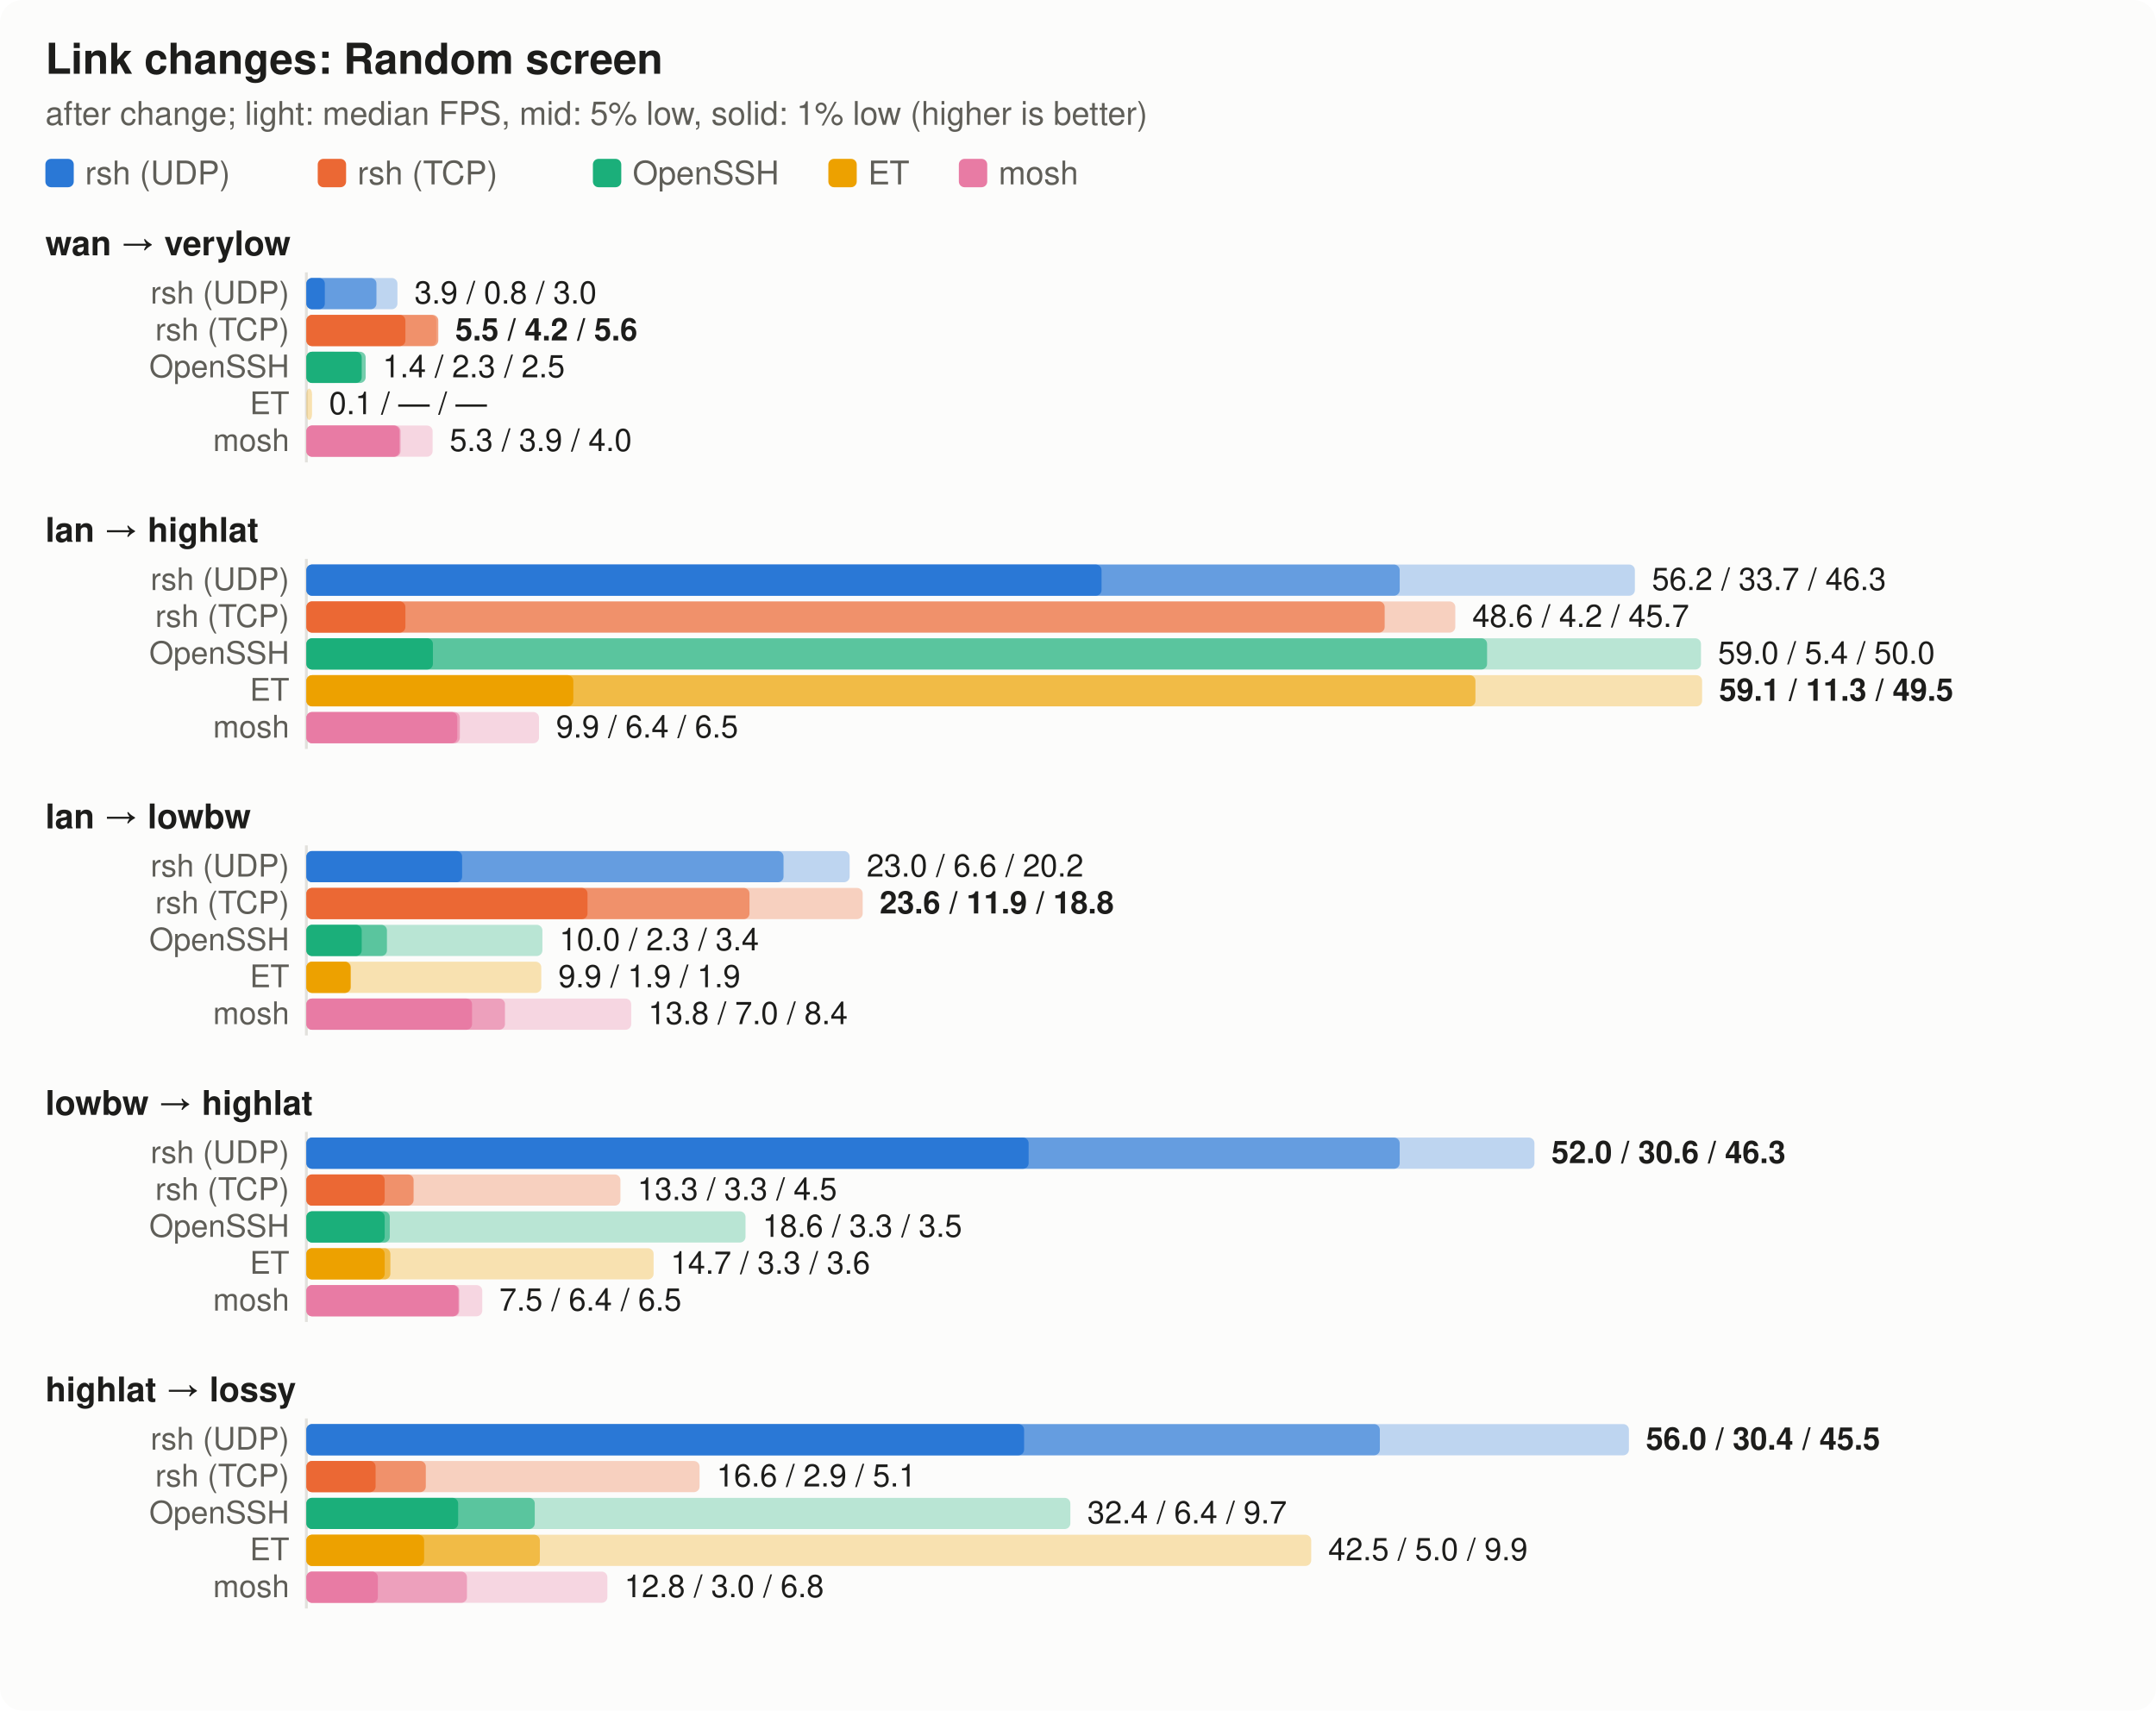
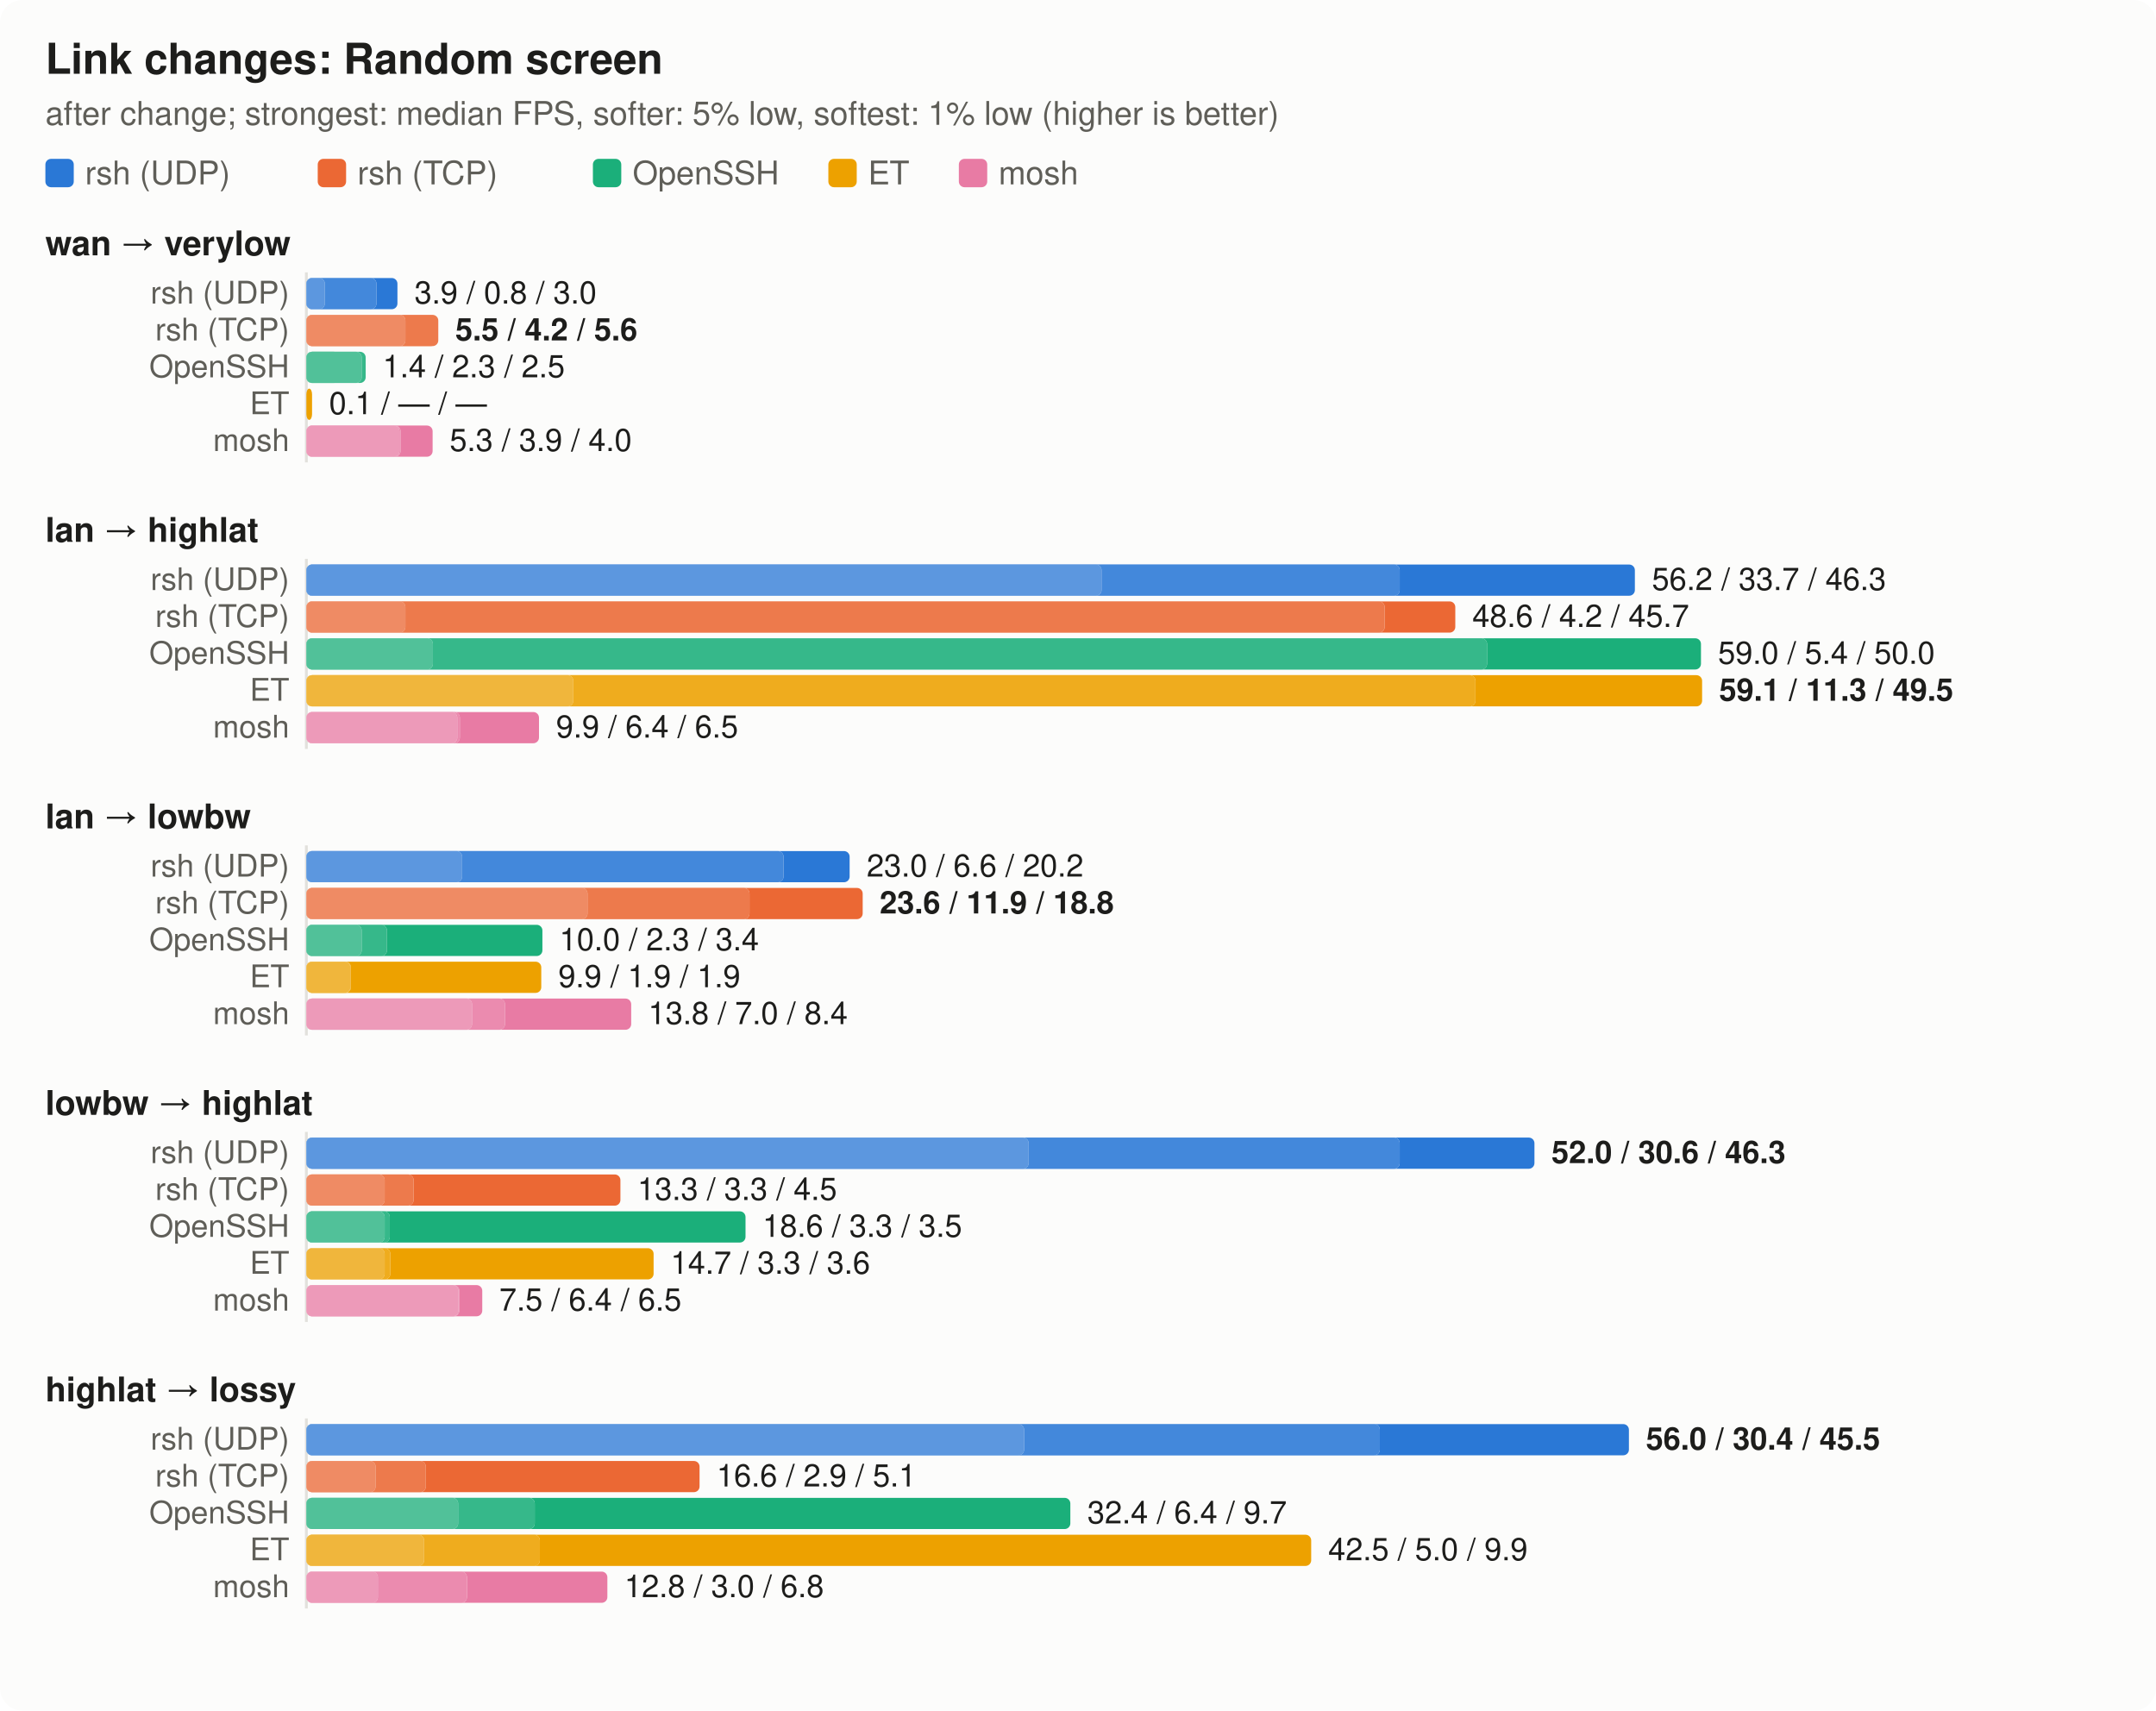
<svg xmlns="http://www.w3.org/2000/svg" width="760" height="603" viewBox="0 0 760 603" role="img" aria-label="Link changes: Random screen">
  <style>svg{font-family:-apple-system,BlinkMacSystemFont,'Segoe UI',Helvetica,Arial,sans-serif}.bg{fill:#fcfcfb}.t1{fill:#1d1d1b}.t2{fill:#5f5e58}.axis{stroke:#e2e1dc}.s-rsh{fill:#2a78d6}.s-rsh_tcp{fill:#eb6834}.s-ssh{fill:#1baf7a}.s-et{fill:#eda100}.s-mosh{fill:#e87ba4}@media (prefers-color-scheme:dark){.bg{fill:#1a1a19}.t1{fill:#f0efec}.t2{fill:#c3c2b7}.axis{stroke:#3a3a37}.s-rsh{fill:#3987e5}.s-rsh_tcp{fill:#d95926}.s-ssh{fill:#199e70}.s-et{fill:#c98500}.s-mosh{fill:#d55181}}</style>
  <rect class="bg" width="100%" height="100%" rx="8" />
  <text class="t1" x="16" y="26" font-size="15" font-weight="600">Link changes: Random screen</text>
-   <text class="t2" x="16" y="44" font-size="11.5">after change; light: median FPS, mid: 5% low, solid: 1% low (higher is better)</text>
+   <text class="t2" x="16" y="44" font-size="11.5">after change; strongest: median FPS, softer: 5% low, softest: 1% low (higher is better)</text>
  <rect class="s-rsh" x="16" y="56" width="10" height="10" rx="2" />
  <text class="t2" x="30" y="65" font-size="11.5">rsh (UDP)</text>
  <rect class="s-rsh_tcp" x="112" y="56" width="10" height="10" rx="2" />
  <text class="t2" x="126" y="65" font-size="11.5">rsh (TCP)</text>
  <rect class="s-ssh" x="209" y="56" width="10" height="10" rx="2" />
  <text class="t2" x="223" y="65" font-size="11.5">OpenSSH</text>
  <rect class="s-et" x="292" y="56" width="10" height="10" rx="2" />
  <text class="t2" x="306" y="65" font-size="11.5">ET</text>
  <rect class="s-mosh" x="338" y="56" width="10" height="10" rx="2" />
  <text class="t2" x="352" y="65" font-size="11.5">mosh</text>
  <text class="t1" x="16" y="90" font-size="12" font-weight="600">wan → verylow</text>
  <line class="axis" x1="108" y1="96" x2="108" y2="163" stroke-width="1" />
  <text class="t2" x="102" y="107" font-size="11" text-anchor="end">rsh (UDP)</text>
-   <rect class="s-rsh" x="108" y="98" width="32.1" height="11" rx="2" opacity="0.3" />
-   <rect class="s-rsh" x="108" y="98" width="24.7" height="11" rx="2" opacity="0.6" />
-   <rect class="s-rsh" x="108" y="98" width="6.5" height="11" rx="2" />
+   <rect class="s-rsh" x="108" y="98" width="32.1" height="11" rx="2" />
+   <rect class="bg" x="108" y="98" width="24.7" height="11" rx="2" />
+   <rect class="s-rsh" x="108" y="98" width="24.7" height="11" rx="2" opacity="0.88" />
+   <rect class="bg" x="108" y="98" width="6.5" height="11" rx="2" />
+   <rect class="s-rsh" x="108" y="98" width="6.5" height="11" rx="2" opacity="0.76" />
  <text class="t1" x="146.1" y="107" font-size="11">3.9 / 0.8 / 3.0</text>
  <text class="t2" x="102" y="120" font-size="11" text-anchor="end">rsh (TCP)</text>
-   <rect class="s-rsh_tcp" x="108" y="111" width="45.8" height="11" rx="2" opacity="0.3" />
-   <rect class="s-rsh_tcp" x="108" y="111" width="46.5" height="11" rx="2" opacity="0.6" />
-   <rect class="s-rsh_tcp" x="108" y="111" width="34.9" height="11" rx="2" />
+   <rect class="s-rsh_tcp" x="108" y="111" width="45.8" height="11" rx="2" />
+   <rect class="bg" x="108" y="111" width="46.5" height="11" rx="2" />
+   <rect class="s-rsh_tcp" x="108" y="111" width="46.5" height="11" rx="2" opacity="0.88" />
+   <rect class="bg" x="108" y="111" width="34.9" height="11" rx="2" />
+   <rect class="s-rsh_tcp" x="108" y="111" width="34.9" height="11" rx="2" opacity="0.76" />
  <text class="t1" x="160.5" y="120" font-size="11" font-weight="600">5.5 / 4.2 / 5.6</text>
  <text class="t2" x="102" y="133" font-size="11" text-anchor="end">OpenSSH</text>
-   <rect class="s-ssh" x="108" y="124" width="11.7" height="11" rx="2" opacity="0.3" />
-   <rect class="s-ssh" x="108" y="124" width="20.9" height="11" rx="2" opacity="0.6" />
-   <rect class="s-ssh" x="108" y="124" width="19.5" height="11" rx="2" />
+   <rect class="s-ssh" x="108" y="124" width="11.7" height="11" rx="2" />
+   <rect class="bg" x="108" y="124" width="20.9" height="11" rx="2" />
+   <rect class="s-ssh" x="108" y="124" width="20.9" height="11" rx="2" opacity="0.88" />
+   <rect class="bg" x="108" y="124" width="19.5" height="11" rx="2" />
+   <rect class="s-ssh" x="108" y="124" width="19.5" height="11" rx="2" opacity="0.76" />
  <text class="t1" x="134.9" y="133" font-size="11">1.4 / 2.3 / 2.5</text>
  <text class="t2" x="102" y="146" font-size="11" text-anchor="end">ET</text>
-   <rect class="s-et" x="108" y="137" width="2.0" height="11" rx="2" opacity="0.3" />
+   <rect class="s-et" x="108" y="137" width="2.0" height="11" rx="2" />
  <text class="t1" x="116.0" y="146" font-size="11">0.1 / — / —</text>
  <text class="t2" x="102" y="159" font-size="11" text-anchor="end">mosh</text>
-   <rect class="s-mosh" x="108" y="150" width="44.5" height="11" rx="2" opacity="0.3" />
-   <rect class="s-mosh" x="108" y="150" width="33.2" height="11" rx="2" opacity="0.6" />
-   <rect class="s-mosh" x="108" y="150" width="32.8" height="11" rx="2" />
+   <rect class="s-mosh" x="108" y="150" width="44.5" height="11" rx="2" />
+   <rect class="bg" x="108" y="150" width="33.2" height="11" rx="2" />
+   <rect class="s-mosh" x="108" y="150" width="33.2" height="11" rx="2" opacity="0.88" />
+   <rect class="bg" x="108" y="150" width="32.8" height="11" rx="2" />
+   <rect class="s-mosh" x="108" y="150" width="32.8" height="11" rx="2" opacity="0.76" />
  <text class="t1" x="158.5" y="159" font-size="11">5.3 / 3.9 / 4.0</text>
  <text class="t1" x="16" y="191" font-size="12" font-weight="600">lan → highlat</text>
  <line class="axis" x1="108" y1="197" x2="108" y2="264" stroke-width="1" />
  <text class="t2" x="102" y="208" font-size="11" text-anchor="end">rsh (UDP)</text>
-   <rect class="s-rsh" x="108" y="199" width="468.3" height="11" rx="2" opacity="0.3" />
-   <rect class="s-rsh" x="108" y="199" width="385.4" height="11" rx="2" opacity="0.6" />
-   <rect class="s-rsh" x="108" y="199" width="280.3" height="11" rx="2" />
+   <rect class="s-rsh" x="108" y="199" width="468.3" height="11" rx="2" />
+   <rect class="bg" x="108" y="199" width="385.4" height="11" rx="2" />
+   <rect class="s-rsh" x="108" y="199" width="385.4" height="11" rx="2" opacity="0.88" />
+   <rect class="bg" x="108" y="199" width="280.3" height="11" rx="2" />
+   <rect class="s-rsh" x="108" y="199" width="280.3" height="11" rx="2" opacity="0.76" />
  <text class="t1" x="582.3" y="208" font-size="11">56.2 / 33.7 / 46.3</text>
  <text class="t2" x="102" y="221" font-size="11" text-anchor="end">rsh (TCP)</text>
-   <rect class="s-rsh_tcp" x="108" y="212" width="405.0" height="11" rx="2" opacity="0.3" />
-   <rect class="s-rsh_tcp" x="108" y="212" width="380.1" height="11" rx="2" opacity="0.6" />
-   <rect class="s-rsh_tcp" x="108" y="212" width="34.9" height="11" rx="2" />
+   <rect class="s-rsh_tcp" x="108" y="212" width="405.0" height="11" rx="2" />
+   <rect class="bg" x="108" y="212" width="380.1" height="11" rx="2" />
+   <rect class="s-rsh_tcp" x="108" y="212" width="380.1" height="11" rx="2" opacity="0.88" />
+   <rect class="bg" x="108" y="212" width="34.9" height="11" rx="2" />
+   <rect class="s-rsh_tcp" x="108" y="212" width="34.9" height="11" rx="2" opacity="0.76" />
  <text class="t1" x="519.0" y="221" font-size="11">48.6 / 4.2 / 45.7</text>
  <text class="t2" x="102" y="234" font-size="11" text-anchor="end">OpenSSH</text>
-   <rect class="s-ssh" x="108" y="225" width="491.6" height="11" rx="2" opacity="0.3" />
-   <rect class="s-ssh" x="108" y="225" width="416.2" height="11" rx="2" opacity="0.6" />
-   <rect class="s-ssh" x="108" y="225" width="44.6" height="11" rx="2" />
+   <rect class="s-ssh" x="108" y="225" width="491.6" height="11" rx="2" />
+   <rect class="bg" x="108" y="225" width="416.2" height="11" rx="2" />
+   <rect class="s-ssh" x="108" y="225" width="416.2" height="11" rx="2" opacity="0.88" />
+   <rect class="bg" x="108" y="225" width="44.6" height="11" rx="2" />
+   <rect class="s-ssh" x="108" y="225" width="44.6" height="11" rx="2" opacity="0.76" />
  <text class="t1" x="605.6" y="234" font-size="11">59.0 / 5.4 / 50.0</text>
  <text class="t2" x="102" y="247" font-size="11" text-anchor="end">ET</text>
-   <rect class="s-et" x="108" y="238" width="492.0" height="11" rx="2" opacity="0.3" />
-   <rect class="s-et" x="108" y="238" width="412.1" height="11" rx="2" opacity="0.6" />
-   <rect class="s-et" x="108" y="238" width="94.1" height="11" rx="2" />
+   <rect class="s-et" x="108" y="238" width="492.0" height="11" rx="2" />
+   <rect class="bg" x="108" y="238" width="412.1" height="11" rx="2" />
+   <rect class="s-et" x="108" y="238" width="412.1" height="11" rx="2" opacity="0.88" />
+   <rect class="bg" x="108" y="238" width="94.1" height="11" rx="2" />
+   <rect class="s-et" x="108" y="238" width="94.1" height="11" rx="2" opacity="0.76" />
  <text class="t1" x="606.0" y="247" font-size="11" font-weight="600">59.1 / 11.3 / 49.5</text>
  <text class="t2" x="102" y="260" font-size="11" text-anchor="end">mosh</text>
-   <rect class="s-mosh" x="108" y="251" width="82.0" height="11" rx="2" opacity="0.3" />
-   <rect class="s-mosh" x="108" y="251" width="54.1" height="11" rx="2" opacity="0.6" />
-   <rect class="s-mosh" x="108" y="251" width="53.2" height="11" rx="2" />
+   <rect class="s-mosh" x="108" y="251" width="82.0" height="11" rx="2" />
+   <rect class="bg" x="108" y="251" width="54.1" height="11" rx="2" />
+   <rect class="s-mosh" x="108" y="251" width="54.1" height="11" rx="2" opacity="0.88" />
+   <rect class="bg" x="108" y="251" width="53.2" height="11" rx="2" />
+   <rect class="s-mosh" x="108" y="251" width="53.2" height="11" rx="2" opacity="0.76" />
  <text class="t1" x="196.0" y="260" font-size="11">9.9 / 6.4 / 6.5</text>
  <text class="t1" x="16" y="292" font-size="12" font-weight="600">lan → lowbw</text>
  <line class="axis" x1="108" y1="298" x2="108" y2="365" stroke-width="1" />
  <text class="t2" x="102" y="309" font-size="11" text-anchor="end">rsh (UDP)</text>
-   <rect class="s-rsh" x="108" y="300" width="191.5" height="11" rx="2" opacity="0.3" />
-   <rect class="s-rsh" x="108" y="300" width="168.2" height="11" rx="2" opacity="0.6" />
-   <rect class="s-rsh" x="108" y="300" width="54.9" height="11" rx="2" />
+   <rect class="s-rsh" x="108" y="300" width="191.5" height="11" rx="2" />
+   <rect class="bg" x="108" y="300" width="168.2" height="11" rx="2" />
+   <rect class="s-rsh" x="108" y="300" width="168.2" height="11" rx="2" opacity="0.88" />
+   <rect class="bg" x="108" y="300" width="54.9" height="11" rx="2" />
+   <rect class="s-rsh" x="108" y="300" width="54.9" height="11" rx="2" opacity="0.76" />
  <text class="t1" x="305.5" y="309" font-size="11">23.0 / 6.6 / 20.2</text>
  <text class="t2" x="102" y="322" font-size="11" text-anchor="end">rsh (TCP)</text>
-   <rect class="s-rsh_tcp" x="108" y="313" width="196.1" height="11" rx="2" opacity="0.3" />
-   <rect class="s-rsh_tcp" x="108" y="313" width="156.2" height="11" rx="2" opacity="0.6" />
-   <rect class="s-rsh_tcp" x="108" y="313" width="99.1" height="11" rx="2" />
+   <rect class="s-rsh_tcp" x="108" y="313" width="196.1" height="11" rx="2" />
+   <rect class="bg" x="108" y="313" width="156.2" height="11" rx="2" />
+   <rect class="s-rsh_tcp" x="108" y="313" width="156.2" height="11" rx="2" opacity="0.88" />
+   <rect class="bg" x="108" y="313" width="99.1" height="11" rx="2" />
+   <rect class="s-rsh_tcp" x="108" y="313" width="99.1" height="11" rx="2" opacity="0.76" />
  <text class="t1" x="310.1" y="322" font-size="11" font-weight="600">23.6 / 11.9 / 18.8</text>
  <text class="t2" x="102" y="335" font-size="11" text-anchor="end">OpenSSH</text>
-   <rect class="s-ssh" x="108" y="326" width="83.2" height="11" rx="2" opacity="0.3" />
-   <rect class="s-ssh" x="108" y="326" width="28.4" height="11" rx="2" opacity="0.6" />
-   <rect class="s-ssh" x="108" y="326" width="19.5" height="11" rx="2" />
+   <rect class="s-ssh" x="108" y="326" width="83.2" height="11" rx="2" />
+   <rect class="bg" x="108" y="326" width="28.4" height="11" rx="2" />
+   <rect class="s-ssh" x="108" y="326" width="28.4" height="11" rx="2" opacity="0.88" />
+   <rect class="bg" x="108" y="326" width="19.5" height="11" rx="2" />
+   <rect class="s-ssh" x="108" y="326" width="19.5" height="11" rx="2" opacity="0.76" />
  <text class="t1" x="197.2" y="335" font-size="11">10.0 / 2.3 / 3.4</text>
  <text class="t2" x="102" y="348" font-size="11" text-anchor="end">ET</text>
-   <rect class="s-et" x="108" y="339" width="82.8" height="11" rx="2" opacity="0.3" />
-   <rect class="s-et" x="108" y="339" width="15.7" height="11" rx="2" opacity="0.6" />
-   <rect class="s-et" x="108" y="339" width="15.5" height="11" rx="2" />
+   <rect class="s-et" x="108" y="339" width="82.8" height="11" rx="2" />
+   <rect class="bg" x="108" y="339" width="15.7" height="11" rx="2" />
+   <rect class="s-et" x="108" y="339" width="15.7" height="11" rx="2" opacity="0.88" />
+   <rect class="bg" x="108" y="339" width="15.5" height="11" rx="2" />
+   <rect class="s-et" x="108" y="339" width="15.5" height="11" rx="2" opacity="0.76" />
  <text class="t1" x="196.8" y="348" font-size="11">9.9 / 1.9 / 1.9</text>
  <text class="t2" x="102" y="361" font-size="11" text-anchor="end">mosh</text>
-   <rect class="s-mosh" x="108" y="352" width="114.5" height="11" rx="2" opacity="0.3" />
-   <rect class="s-mosh" x="108" y="352" width="70.0" height="11" rx="2" opacity="0.6" />
-   <rect class="s-mosh" x="108" y="352" width="58.4" height="11" rx="2" />
+   <rect class="s-mosh" x="108" y="352" width="114.5" height="11" rx="2" />
+   <rect class="bg" x="108" y="352" width="70.0" height="11" rx="2" />
+   <rect class="s-mosh" x="108" y="352" width="70.0" height="11" rx="2" opacity="0.88" />
+   <rect class="bg" x="108" y="352" width="58.4" height="11" rx="2" />
+   <rect class="s-mosh" x="108" y="352" width="58.4" height="11" rx="2" opacity="0.76" />
  <text class="t1" x="228.5" y="361" font-size="11">13.8 / 7.0 / 8.4</text>
  <text class="t1" x="16" y="393" font-size="12" font-weight="600">lowbw → highlat</text>
  <line class="axis" x1="108" y1="399" x2="108" y2="466" stroke-width="1" />
  <text class="t2" x="102" y="410" font-size="11" text-anchor="end">rsh (UDP)</text>
-   <rect class="s-rsh" x="108" y="401" width="432.9" height="11" rx="2" opacity="0.3" />
-   <rect class="s-rsh" x="108" y="401" width="385.4" height="11" rx="2" opacity="0.6" />
-   <rect class="s-rsh" x="108" y="401" width="254.6" height="11" rx="2" />
+   <rect class="s-rsh" x="108" y="401" width="432.9" height="11" rx="2" />
+   <rect class="bg" x="108" y="401" width="385.4" height="11" rx="2" />
+   <rect class="s-rsh" x="108" y="401" width="385.4" height="11" rx="2" opacity="0.88" />
+   <rect class="bg" x="108" y="401" width="254.6" height="11" rx="2" />
+   <rect class="s-rsh" x="108" y="401" width="254.6" height="11" rx="2" opacity="0.76" />
  <text class="t1" x="546.9" y="410" font-size="11" font-weight="600">52.0 / 30.6 / 46.3</text>
  <text class="t2" x="102" y="423" font-size="11" text-anchor="end">rsh (TCP)</text>
-   <rect class="s-rsh_tcp" x="108" y="414" width="110.7" height="11" rx="2" opacity="0.3" />
-   <rect class="s-rsh_tcp" x="108" y="414" width="37.8" height="11" rx="2" opacity="0.6" />
-   <rect class="s-rsh_tcp" x="108" y="414" width="27.6" height="11" rx="2" />
+   <rect class="s-rsh_tcp" x="108" y="414" width="110.7" height="11" rx="2" />
+   <rect class="bg" x="108" y="414" width="37.8" height="11" rx="2" />
+   <rect class="s-rsh_tcp" x="108" y="414" width="37.8" height="11" rx="2" opacity="0.88" />
+   <rect class="bg" x="108" y="414" width="27.6" height="11" rx="2" />
+   <rect class="s-rsh_tcp" x="108" y="414" width="27.6" height="11" rx="2" opacity="0.76" />
  <text class="t1" x="224.7" y="423" font-size="11">13.3 / 3.3 / 4.5</text>
  <text class="t2" x="102" y="436" font-size="11" text-anchor="end">OpenSSH</text>
-   <rect class="s-ssh" x="108" y="427" width="154.8" height="11" rx="2" opacity="0.3" />
-   <rect class="s-ssh" x="108" y="427" width="29.4" height="11" rx="2" opacity="0.6" />
-   <rect class="s-ssh" x="108" y="427" width="27.6" height="11" rx="2" />
+   <rect class="s-ssh" x="108" y="427" width="154.8" height="11" rx="2" />
+   <rect class="bg" x="108" y="427" width="29.4" height="11" rx="2" />
+   <rect class="s-ssh" x="108" y="427" width="29.4" height="11" rx="2" opacity="0.88" />
+   <rect class="bg" x="108" y="427" width="27.6" height="11" rx="2" />
+   <rect class="s-ssh" x="108" y="427" width="27.6" height="11" rx="2" opacity="0.76" />
  <text class="t1" x="268.8" y="436" font-size="11">18.6 / 3.3 / 3.5</text>
  <text class="t2" x="102" y="449" font-size="11" text-anchor="end">ET</text>
-   <rect class="s-et" x="108" y="440" width="122.4" height="11" rx="2" opacity="0.3" />
-   <rect class="s-et" x="108" y="440" width="29.6" height="11" rx="2" opacity="0.6" />
-   <rect class="s-et" x="108" y="440" width="27.6" height="11" rx="2" />
+   <rect class="s-et" x="108" y="440" width="122.4" height="11" rx="2" />
+   <rect class="bg" x="108" y="440" width="29.6" height="11" rx="2" />
+   <rect class="s-et" x="108" y="440" width="29.6" height="11" rx="2" opacity="0.88" />
+   <rect class="bg" x="108" y="440" width="27.6" height="11" rx="2" />
+   <rect class="s-et" x="108" y="440" width="27.6" height="11" rx="2" opacity="0.76" />
  <text class="t1" x="236.4" y="449" font-size="11">14.7 / 3.3 / 3.6</text>
  <text class="t2" x="102" y="462" font-size="11" text-anchor="end">mosh</text>
-   <rect class="s-mosh" x="108" y="453" width="62.0" height="11" rx="2" opacity="0.3" />
-   <rect class="s-mosh" x="108" y="453" width="53.9" height="11" rx="2" opacity="0.6" />
-   <rect class="s-mosh" x="108" y="453" width="53.6" height="11" rx="2" />
+   <rect class="s-mosh" x="108" y="453" width="62.0" height="11" rx="2" />
+   <rect class="bg" x="108" y="453" width="53.9" height="11" rx="2" />
+   <rect class="s-mosh" x="108" y="453" width="53.9" height="11" rx="2" opacity="0.88" />
+   <rect class="bg" x="108" y="453" width="53.6" height="11" rx="2" />
+   <rect class="s-mosh" x="108" y="453" width="53.6" height="11" rx="2" opacity="0.76" />
  <text class="t1" x="176.0" y="462" font-size="11">7.5 / 6.4 / 6.5</text>
  <text class="t1" x="16" y="494" font-size="12" font-weight="600">highlat → lossy</text>
  <line class="axis" x1="108" y1="500" x2="108" y2="567" stroke-width="1" />
  <text class="t2" x="102" y="511" font-size="11" text-anchor="end">rsh (UDP)</text>
-   <rect class="s-rsh" x="108" y="502" width="466.2" height="11" rx="2" opacity="0.3" />
-   <rect class="s-rsh" x="108" y="502" width="378.4" height="11" rx="2" opacity="0.6" />
-   <rect class="s-rsh" x="108" y="502" width="253.0" height="11" rx="2" />
+   <rect class="s-rsh" x="108" y="502" width="466.2" height="11" rx="2" />
+   <rect class="bg" x="108" y="502" width="378.4" height="11" rx="2" />
+   <rect class="s-rsh" x="108" y="502" width="378.4" height="11" rx="2" opacity="0.88" />
+   <rect class="bg" x="108" y="502" width="253.0" height="11" rx="2" />
+   <rect class="s-rsh" x="108" y="502" width="253.0" height="11" rx="2" opacity="0.76" />
  <text class="t1" x="580.2" y="511" font-size="11" font-weight="600">56.0 / 30.4 / 45.5</text>
  <text class="t2" x="102" y="524" font-size="11" text-anchor="end">rsh (TCP)</text>
-   <rect class="s-rsh_tcp" x="108" y="515" width="138.6" height="11" rx="2" opacity="0.3" />
-   <rect class="s-rsh_tcp" x="108" y="515" width="42.1" height="11" rx="2" opacity="0.6" />
-   <rect class="s-rsh_tcp" x="108" y="515" width="24.4" height="11" rx="2" />
+   <rect class="s-rsh_tcp" x="108" y="515" width="138.6" height="11" rx="2" />
+   <rect class="bg" x="108" y="515" width="42.1" height="11" rx="2" />
+   <rect class="s-rsh_tcp" x="108" y="515" width="42.1" height="11" rx="2" opacity="0.88" />
+   <rect class="bg" x="108" y="515" width="24.4" height="11" rx="2" />
+   <rect class="s-rsh_tcp" x="108" y="515" width="24.4" height="11" rx="2" opacity="0.76" />
  <text class="t1" x="252.6" y="524" font-size="11">16.6 / 2.9 / 5.1</text>
  <text class="t2" x="102" y="537" font-size="11" text-anchor="end">OpenSSH</text>
-   <rect class="s-ssh" x="108" y="528" width="269.3" height="11" rx="2" opacity="0.3" />
-   <rect class="s-ssh" x="108" y="528" width="80.5" height="11" rx="2" opacity="0.6" />
-   <rect class="s-ssh" x="108" y="528" width="53.5" height="11" rx="2" />
+   <rect class="s-ssh" x="108" y="528" width="269.3" height="11" rx="2" />
+   <rect class="bg" x="108" y="528" width="80.5" height="11" rx="2" />
+   <rect class="s-ssh" x="108" y="528" width="80.5" height="11" rx="2" opacity="0.88" />
+   <rect class="bg" x="108" y="528" width="53.5" height="11" rx="2" />
+   <rect class="s-ssh" x="108" y="528" width="53.5" height="11" rx="2" opacity="0.76" />
  <text class="t1" x="383.3" y="537" font-size="11">32.4 / 6.4 / 9.7</text>
  <text class="t2" x="102" y="550" font-size="11" text-anchor="end">ET</text>
-   <rect class="s-et" x="108" y="541" width="354.2" height="11" rx="2" opacity="0.3" />
-   <rect class="s-et" x="108" y="541" width="82.3" height="11" rx="2" opacity="0.6" />
-   <rect class="s-et" x="108" y="541" width="41.5" height="11" rx="2" />
+   <rect class="s-et" x="108" y="541" width="354.2" height="11" rx="2" />
+   <rect class="bg" x="108" y="541" width="82.3" height="11" rx="2" />
+   <rect class="s-et" x="108" y="541" width="82.3" height="11" rx="2" opacity="0.88" />
+   <rect class="bg" x="108" y="541" width="41.5" height="11" rx="2" />
+   <rect class="s-et" x="108" y="541" width="41.5" height="11" rx="2" opacity="0.76" />
  <text class="t1" x="468.2" y="550" font-size="11">42.5 / 5.0 / 9.9</text>
  <text class="t2" x="102" y="563" font-size="11" text-anchor="end">mosh</text>
-   <rect class="s-mosh" x="108" y="554" width="106.1" height="11" rx="2" opacity="0.3" />
-   <rect class="s-mosh" x="108" y="554" width="56.6" height="11" rx="2" opacity="0.6" />
-   <rect class="s-mosh" x="108" y="554" width="25.2" height="11" rx="2" />
+   <rect class="s-mosh" x="108" y="554" width="106.1" height="11" rx="2" />
+   <rect class="bg" x="108" y="554" width="56.6" height="11" rx="2" />
+   <rect class="s-mosh" x="108" y="554" width="56.6" height="11" rx="2" opacity="0.88" />
+   <rect class="bg" x="108" y="554" width="25.2" height="11" rx="2" />
+   <rect class="s-mosh" x="108" y="554" width="25.2" height="11" rx="2" opacity="0.76" />
  <text class="t1" x="220.1" y="563" font-size="11">12.8 / 3.0 / 6.8</text>
</svg>
